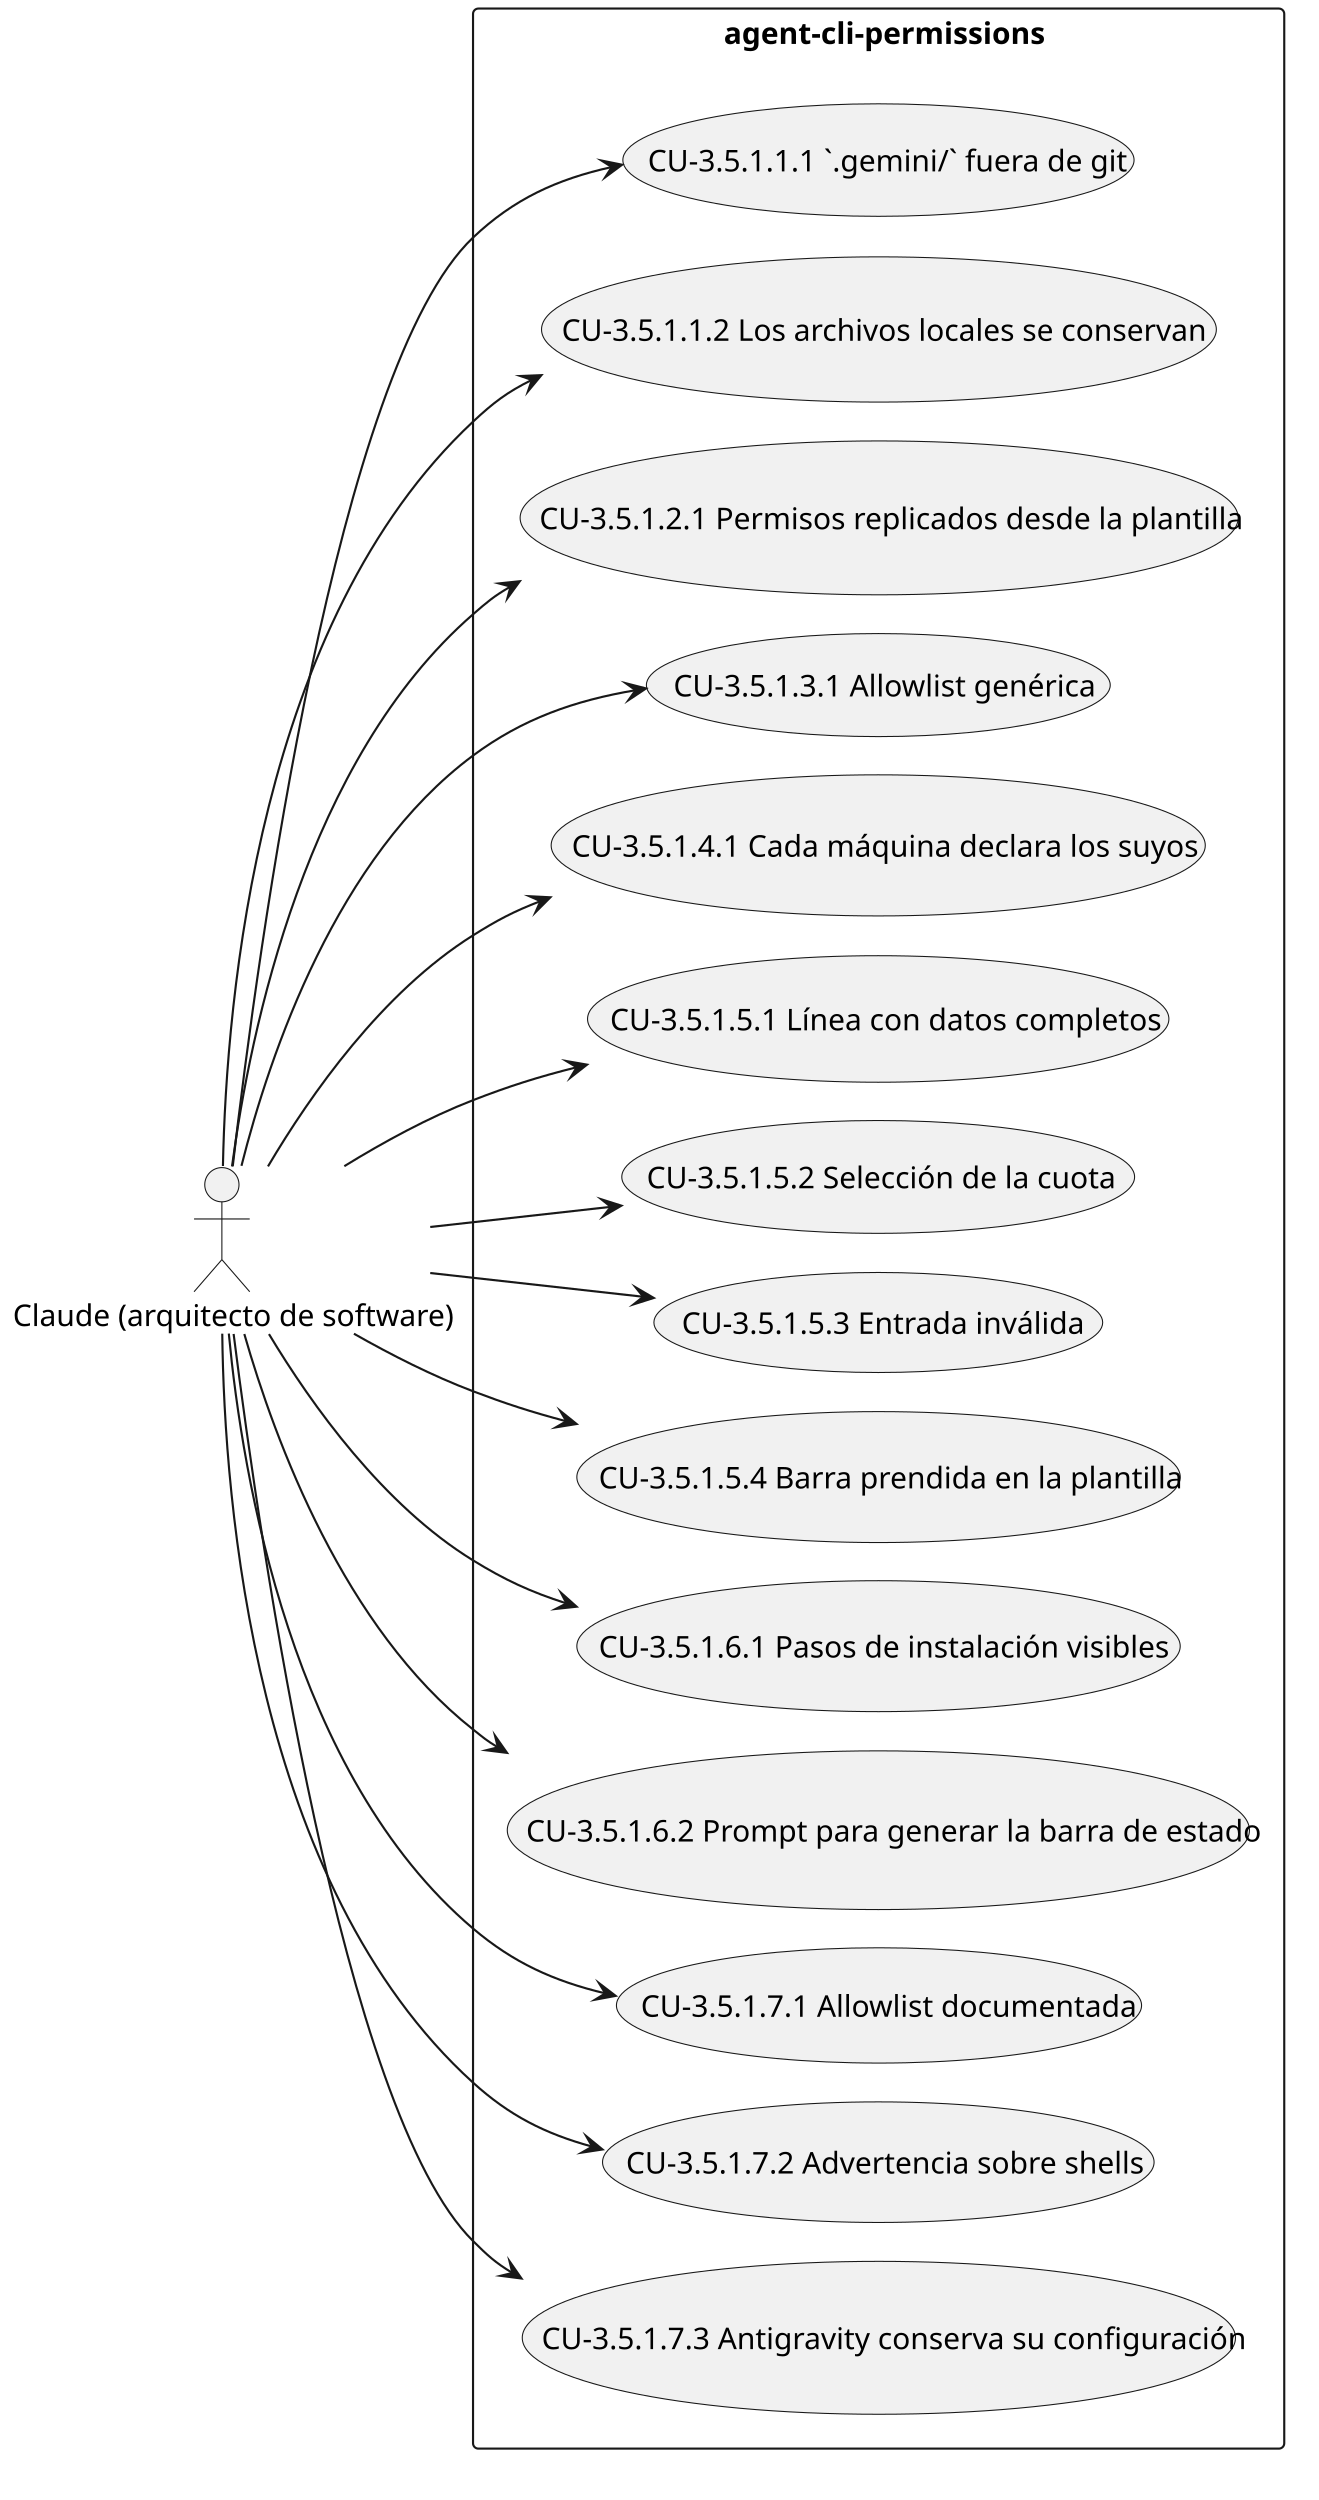
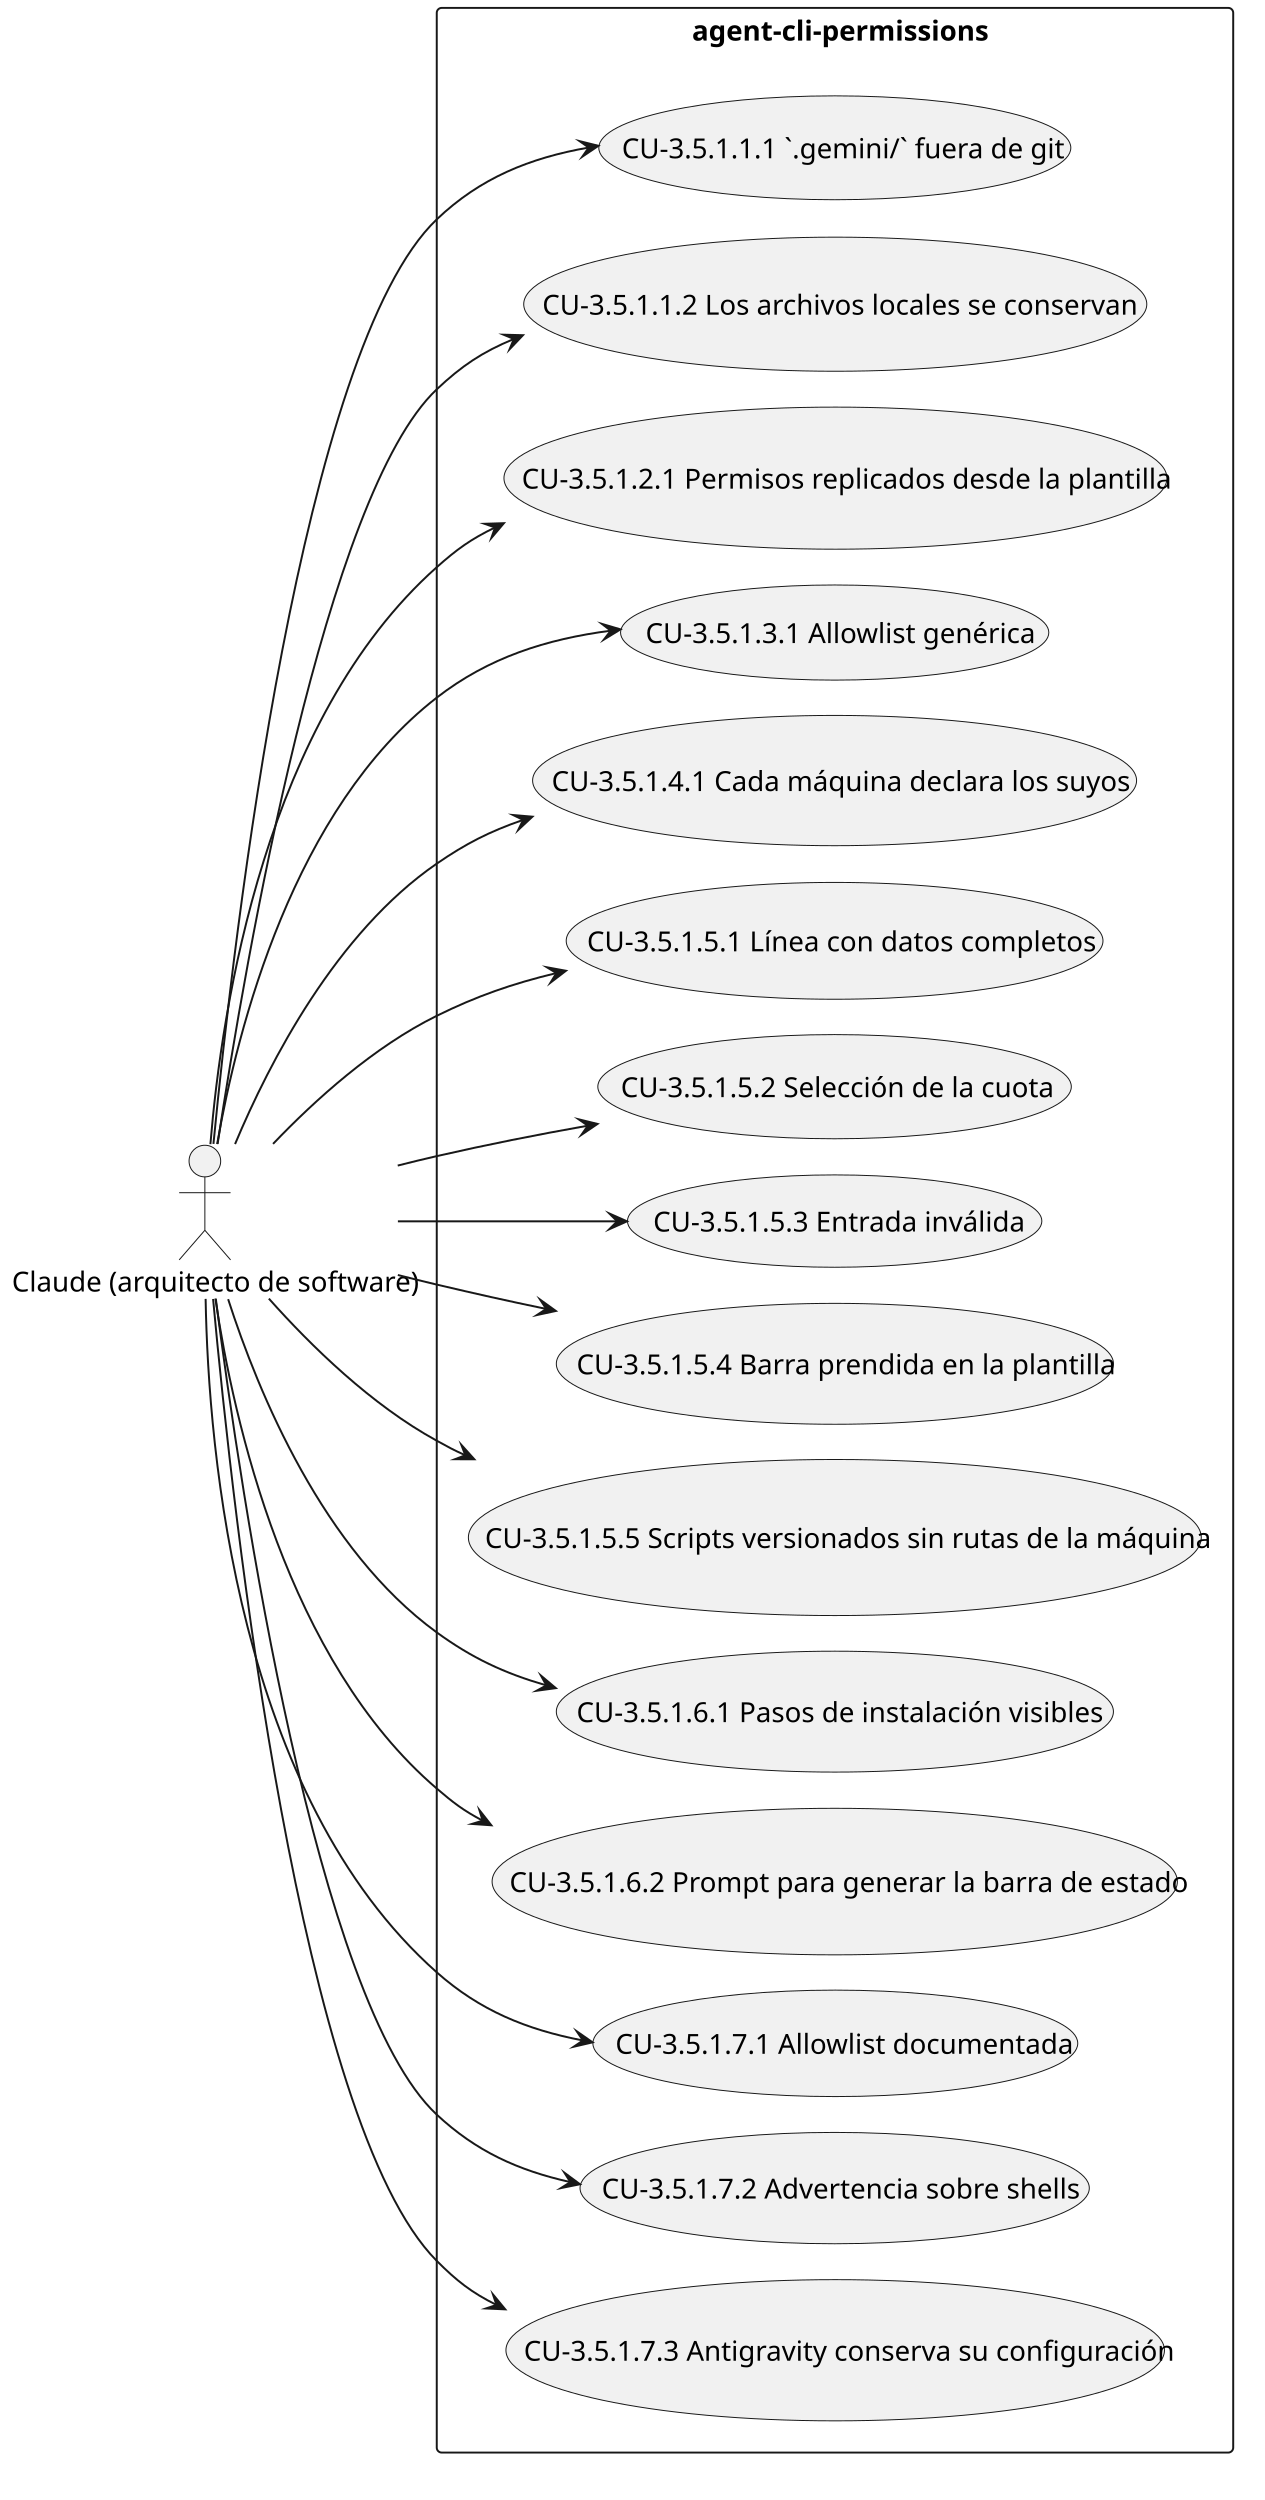
- <svg xmlns="http://www.w3.org/2000/svg" version="1.1" data-diagram-type="DESCRIPTION" style="width:616px;height:1168px;background:#FFFFFF;" width="616px" height="1168px" viewBox="0 0 616 1168" zoomAndPan="magnify" preserveAspectRatio="none" contentStyleType="text/css">
+ <svg xmlns="http://www.w3.org/2000/svg" version="1.1" data-diagram-type="DESCRIPTION" style="width:640px;height:1265px;background:#FFFFFF;" width="640px" height="1265px" viewBox="0 0 640 1265" zoomAndPan="magnify" preserveAspectRatio="none" contentStyleType="text/css">
  <defs />
  <g font-family="sans-serif" lengthAdjust="spacing">
    <g class="cluster" data-qualified-name="agent-cli-permissions" id="ent0002" data-source-line="4">
-       <rect x="221" y="4" width="379" height="1140" fill="none" style="stroke:#181818;stroke-width:1;" rx="2.5" ry="2.5" />
-       <text x="338.148" y="20.533" fill="#000" font-size="14" textLength="144.703" font-weight="700">agent-cli-permissions</text>
+       <rect x="221" y="4" width="403" height="1237" fill="none" style="stroke:#181818;stroke-width:1;" rx="2.5" ry="2.5" />
+       <text x="350.148" y="20.533" fill="#000" font-size="14" textLength="144.703" font-weight="700">agent-cli-permissions</text>
    </g>
    <g class="entity" data-qualified-name="A1" id="ent0001" data-source-line="3">
-       <ellipse cx="103.662" cy="553.5" rx="8" ry="8" fill="#F1F1F1" style="stroke:#181818;stroke-width:0.5;" />
-       <path d="M103.662,561.5 L103.662,588.5 M90.662,569.5 L116.662,569.5 M103.662,588.5 L90.662,603.5 M103.662,588.5 L116.662,603.5" style="stroke:#181818;stroke-width:0.5;" fill="none" />
-       <text x="6" y="619.533" fill="#000" font-size="14" textLength="195.323">Claude (arquitecto de software)</text>
+       <ellipse cx="103.662" cy="587.5" rx="8" ry="8" fill="#F1F1F1" style="stroke:#181818;stroke-width:0.5;" />
+       <path d="M103.662,595.5 L103.662,622.5 M90.662,603.5 L116.662,603.5 M103.662,622.5 L90.662,637.5 M103.662,622.5 L116.662,637.5" style="stroke:#181818;stroke-width:0.5;" fill="none" />
+       <text x="6" y="653.533" fill="#000" font-size="14" textLength="195.323">Claude (arquitecto de software)</text>
    </g>
    <g class="entity" data-qualified-name="agent-cli-permissions.UC_3_5_1_1_1" id="ent0003" data-source-line="5">
-       <ellipse cx="410.417" cy="74.783" rx="119.417" ry="26.283" fill="#F1F1F1" style="stroke:#181818;stroke-width:0.5;" />
-       <text x="302.645" y="80.088" fill="#000" font-size="14" textLength="215.544">CU-3.5.1.1.1 `.gemini/` fuera de git</text>
+       <ellipse cx="422.417" cy="74.783" rx="119.417" ry="26.283" fill="#F1F1F1" style="stroke:#181818;stroke-width:0.5;" />
+       <text x="314.645" y="80.088" fill="#000" font-size="14" textLength="215.544">CU-3.5.1.1.1 `.gemini/` fuera de git</text>
    </g>
    <g class="entity" data-qualified-name="agent-cli-permissions.UC_3_5_1_1_2" id="ent0004" data-source-line="6">
-       <ellipse cx="410.639" cy="153.928" rx="157.639" ry="33.928" fill="#F1F1F1" style="stroke:#181818;stroke-width:0.5;" />
-       <text x="262.399" y="159.233" fill="#000" font-size="14" textLength="296.481">CU-3.5.1.1.2 Los archivos locales se conservan</text>
+       <ellipse cx="422.639" cy="153.928" rx="157.639" ry="33.928" fill="#F1F1F1" style="stroke:#181818;stroke-width:0.5;" />
+       <text x="274.399" y="159.233" fill="#000" font-size="14" textLength="296.481">CU-3.5.1.1.2 Los archivos locales se conservan</text>
    </g>
    <g class="entity" data-qualified-name="agent-cli-permissions.UC_3_5_1_2_1" id="ent0005" data-source-line="7">
-       <ellipse cx="410.739" cy="241.948" rx="167.739" ry="35.948" fill="#F1F1F1" style="stroke:#181818;stroke-width:0.5;" />
-       <text x="251.991" y="247.252" fill="#000" font-size="14" textLength="317.495">CU-3.5.1.2.1 Permisos replicados desde la plantilla</text>
+       <ellipse cx="422.739" cy="241.948" rx="167.739" ry="35.948" fill="#F1F1F1" style="stroke:#181818;stroke-width:0.5;" />
+       <text x="263.991" y="247.252" fill="#000" font-size="14" textLength="317.495">CU-3.5.1.2.1 Permisos replicados desde la plantilla</text>
    </g>
    <g class="entity" data-qualified-name="agent-cli-permissions.UC_3_5_1_3_1" id="ent0006" data-source-line="8">
-       <ellipse cx="410.349" cy="320.07" rx="108.349" ry="24.07" fill="#F1F1F1" style="stroke:#181818;stroke-width:0.5;" />
-       <text x="314.639" y="325.375" fill="#000" font-size="14" textLength="191.42">CU-3.5.1.3.1 Allowlist genérica</text>
+       <ellipse cx="422.349" cy="320.07" rx="108.349" ry="24.07" fill="#F1F1F1" style="stroke:#181818;stroke-width:0.5;" />
+       <text x="326.639" y="325.375" fill="#000" font-size="14" textLength="191.42">CU-3.5.1.3.1 Allowlist genérica</text>
    </g>
    <g class="entity" data-qualified-name="agent-cli-permissions.UC_3_5_1_4_1" id="ent0007" data-source-line="9">
-       <ellipse cx="410.304" cy="394.961" rx="152.804" ry="32.961" fill="#F1F1F1" style="stroke:#181818;stroke-width:0.5;" />
-       <text x="267.115" y="400.265" fill="#000" font-size="14" textLength="286.378">CU-3.5.1.4.1 Cada máquina declara los suyos</text>
+       <ellipse cx="422.304" cy="394.961" rx="152.804" ry="32.961" fill="#F1F1F1" style="stroke:#181818;stroke-width:0.5;" />
+       <text x="279.115" y="400.265" fill="#000" font-size="14" textLength="286.378">CU-3.5.1.4.1 Cada máquina declara los suyos</text>
    </g>
    <g class="entity" data-qualified-name="agent-cli-permissions.UC_3_5_1_5_1" id="ent0008" data-source-line="10">
-       <ellipse cx="410.305" cy="476.061" rx="135.805" ry="29.561" fill="#F1F1F1" style="stroke:#181818;stroke-width:0.5;" />
-       <text x="285.009" y="481.366" fill="#000" font-size="14" textLength="250.592">CU-3.5.1.5.1 Línea con datos completos</text>
+       <ellipse cx="422.305" cy="476.061" rx="135.805" ry="29.561" fill="#F1F1F1" style="stroke:#181818;stroke-width:0.5;" />
+       <text x="297.009" y="481.366" fill="#000" font-size="14" textLength="250.592">CU-3.5.1.5.1 Línea con datos completos</text>
    </g>
    <g class="entity" data-qualified-name="agent-cli-permissions.UC_3_5_1_5_2" id="ent0009" data-source-line="11">
-       <ellipse cx="410.29" cy="549.858" rx="119.79" ry="26.358" fill="#F1F1F1" style="stroke:#181818;stroke-width:0.5;" />
-       <text x="302.115" y="555.163" fill="#000" font-size="14" textLength="216.351">CU-3.5.1.5.2 Selección de la cuota</text>
+       <ellipse cx="422.29" cy="549.858" rx="119.79" ry="26.358" fill="#F1F1F1" style="stroke:#181818;stroke-width:0.5;" />
+       <text x="314.115" y="555.163" fill="#000" font-size="14" textLength="216.351">CU-3.5.1.5.2 Selección de la cuota</text>
    </g>
    <g class="entity" data-qualified-name="agent-cli-permissions.UC_3_5_1_5_3" id="ent0010" data-source-line="12">
-       <ellipse cx="410.338" cy="617.868" rx="104.838" ry="23.368" fill="#F1F1F1" style="stroke:#181818;stroke-width:0.5;" />
-       <text x="318.507" y="623.172" fill="#000" font-size="14" textLength="183.661">CU-3.5.1.5.3 Entrada inválida</text>
+       <ellipse cx="422.338" cy="617.868" rx="104.838" ry="23.368" fill="#F1F1F1" style="stroke:#181818;stroke-width:0.5;" />
+       <text x="330.507" y="623.172" fill="#000" font-size="14" textLength="183.661">CU-3.5.1.5.3 Entrada inválida</text>
    </g>
    <g class="entity" data-qualified-name="agent-cli-permissions.UC_3_5_1_5_4" id="ent0011" data-source-line="13">
-       <ellipse cx="410.457" cy="690.091" rx="140.957" ry="30.591" fill="#F1F1F1" style="stroke:#181818;stroke-width:0.5;" />
-       <text x="279.713" y="695.396" fill="#000" font-size="14" textLength="261.488">CU-3.5.1.5.4 Barra prendida en la plantilla</text>
+       <ellipse cx="422.457" cy="690.091" rx="140.957" ry="30.591" fill="#F1F1F1" style="stroke:#181818;stroke-width:0.5;" />
+       <text x="291.713" y="695.396" fill="#000" font-size="14" textLength="261.488">CU-3.5.1.5.4 Barra prendida en la plantilla</text>
    </g>
-     <g class="entity" data-qualified-name="agent-cli-permissions.UC_3_5_1_6_1" id="ent0012" data-source-line="14">
-       <ellipse cx="410.447" cy="769.089" rx="140.947" ry="30.589" fill="#F1F1F1" style="stroke:#181818;stroke-width:0.5;" />
-       <text x="279.713" y="774.394" fill="#000" font-size="14" textLength="261.468">CU-3.5.1.6.1 Pasos de instalación visibles</text>
+     <g class="entity" data-qualified-name="agent-cli-permissions.UC_3_5_1_5_5" id="ent0012" data-source-line="14">
+       <ellipse cx="422.425" cy="777.985" rx="185.425" ry="39.485" fill="#F1F1F1" style="stroke:#181818;stroke-width:0.5;" />
+       <text x="245.392" y="783.29" fill="#000" font-size="14" textLength="354.067">CU-3.5.1.5.5 Scripts versionados sin rutas de la máquina</text>
    </g>
-     <g class="entity" data-qualified-name="agent-cli-permissions.UC_3_5_1_6_2" id="ent0013" data-source-line="15">
-       <ellipse cx="410.378" cy="855.076" rx="173.378" ry="37.076" fill="#F1F1F1" style="stroke:#181818;stroke-width:0.5;" />
-       <text x="245.786" y="860.38" fill="#000" font-size="14" textLength="329.185">CU-3.5.1.6.2 Prompt para generar la barra de estado</text>
+     <g class="entity" data-qualified-name="agent-cli-permissions.UC_3_5_1_6_1" id="ent0013" data-source-line="15">
+       <ellipse cx="422.447" cy="866.089" rx="140.947" ry="30.589" fill="#F1F1F1" style="stroke:#181818;stroke-width:0.5;" />
+       <text x="291.713" y="871.394" fill="#000" font-size="14" textLength="261.468">CU-3.5.1.6.1 Pasos de instalación visibles</text>
    </g>
-     <g class="entity" data-qualified-name="agent-cli-permissions.UC_3_5_1_7_1" id="ent0014" data-source-line="16">
-       <ellipse cx="410.671" cy="936.934" rx="122.671" ry="26.934" fill="#F1F1F1" style="stroke:#181818;stroke-width:0.5;" />
-       <text x="299.392" y="942.239" fill="#000" font-size="14" textLength="222.558">CU-3.5.1.7.1 Allowlist documentada</text>
+     <g class="entity" data-qualified-name="agent-cli-permissions.UC_3_5_1_6_2" id="ent0014" data-source-line="16">
+       <ellipse cx="422.378" cy="952.076" rx="173.378" ry="37.076" fill="#F1F1F1" style="stroke:#181818;stroke-width:0.5;" />
+       <text x="257.786" y="957.38" fill="#000" font-size="14" textLength="329.185">CU-3.5.1.6.2 Prompt para generar la barra de estado</text>
    </g>
-     <g class="entity" data-qualified-name="agent-cli-permissions.UC_3_5_1_7_2" id="ent0015" data-source-line="17">
-       <ellipse cx="410.344" cy="1010.169" rx="128.844" ry="28.169" fill="#F1F1F1" style="stroke:#181818;stroke-width:0.5;" />
-       <text x="292.451" y="1015.473" fill="#000" font-size="14" textLength="235.785">CU-3.5.1.7.2 Advertencia sobre shells</text>
+     <g class="entity" data-qualified-name="agent-cli-permissions.UC_3_5_1_7_1" id="ent0015" data-source-line="17">
+       <ellipse cx="422.671" cy="1033.934" rx="122.671" ry="26.934" fill="#F1F1F1" style="stroke:#181818;stroke-width:0.5;" />
+       <text x="311.392" y="1039.239" fill="#000" font-size="14" textLength="222.558">CU-3.5.1.7.1 Allowlist documentada</text>
    </g>
-     <g class="entity" data-qualified-name="agent-cli-permissions.UC_3_5_1_7_3" id="ent0016" data-source-line="18">
-       <ellipse cx="410.613" cy="1092.223" rx="166.613" ry="35.723" fill="#F1F1F1" style="stroke:#181818;stroke-width:0.5;" />
-       <text x="253.034" y="1097.527" fill="#000" font-size="14" textLength="315.157">CU-3.5.1.7.3 Antigravity conserva su configuración</text>
+     <g class="entity" data-qualified-name="agent-cli-permissions.UC_3_5_1_7_2" id="ent0016" data-source-line="18">
+       <ellipse cx="422.344" cy="1107.169" rx="128.844" ry="28.169" fill="#F1F1F1" style="stroke:#181818;stroke-width:0.5;" />
+       <text x="304.451" y="1112.473" fill="#000" font-size="14" textLength="235.785">CU-3.5.1.7.2 Advertencia sobre shells</text>
    </g>
-     <g class="link" data-entity-1="ent0001" data-entity-2="ent0003" id="lnk17" data-link-type="dependency">
-       <polygon points="290.67,76.962,281.017,75.008,285.789,78.046,282.751,82.818,290.67,76.962" fill="#181818" style="stroke:#181818;stroke-width:1;stroke-linejoin:miter;stroke-miterlimit:10;" />
-       <path d="M108.734,544.898 C120.608,442.662 157.57,171.167 221,111 C239.975,93.001 260.157,83.739 285.789,78.046" style="stroke:#181818;stroke-width:1;" fill="none" />
+     <g class="entity" data-qualified-name="agent-cli-permissions.UC_3_5_1_7_3" id="ent0017" data-source-line="19">
+       <ellipse cx="422.613" cy="1189.223" rx="166.613" ry="35.723" fill="#F1F1F1" style="stroke:#181818;stroke-width:0.5;" />
+       <text x="265.034" y="1194.527" fill="#000" font-size="14" textLength="315.157">CU-3.5.1.7.3 Antigravity conserva su configuración</text>
    </g>
-     <g class="link" data-entity-1="ent0001" data-entity-2="ent0004" id="lnk18" data-link-type="dependency">
-       <polygon points="252.959,175.272,243.118,175.68,248.478,177.49,246.667,182.849,252.959,175.272" fill="#181818" style="stroke:#181818;stroke-width:1;stroke-linejoin:miter;stroke-miterlimit:10;" />
-       <path d="M104.154,544.762 C105.716,466.504 120.884,290.517 221,197 C230.444,188.179 236.83,183.256 248.478,177.49" style="stroke:#181818;stroke-width:1;" fill="none" />
+     <g class="link" data-entity-1="ent0001" data-entity-2="ent0003" id="lnk18" data-link-type="dependency">
+       <polygon points="302.808,73.784,293.249,71.41,297.884,74.653,294.641,79.288,302.808,73.784" fill="#181818" style="stroke:#181818;stroke-width:1;stroke-linejoin:miter;stroke-miterlimit:10;" />
+       <path d="M108.004,578.821 C118.427,471.414 152.839,175.952 221,111 C243.018,90.018 267.947,79.94 297.884,74.653" style="stroke:#181818;stroke-width:1;" fill="none" />
    </g>
-     <g class="link" data-entity-1="ent0001" data-entity-2="ent0005" id="lnk19" data-link-type="dependency">
-       <polygon points="242.864,271.549,233.069,272.574,238.531,274.044,237.061,279.506,242.864,271.549" fill="#181818" style="stroke:#181818;stroke-width:1;stroke-linejoin:miter;stroke-miterlimit:10;" />
-       <path d="M108.395,544.945 C116.913,481.089 143.15,354.684 221,287 C227.729,281.15 230.751,278.524 238.531,274.044" style="stroke:#181818;stroke-width:1;" fill="none" />
+     <g class="link" data-entity-1="ent0001" data-entity-2="ent0004" id="lnk19" data-link-type="dependency">
+       <polygon points="264.622,169.608,254.776,169.353,260.002,171.519,257.835,176.745,264.622,169.608" fill="#181818" style="stroke:#181818;stroke-width:1;stroke-linejoin:miter;stroke-miterlimit:10;" />
+       <path d="M110.106,578.824 C124.357,484.743 164.859,249.939 221,197 C233.562,185.154 243.941,178.166 260.002,171.519" style="stroke:#181818;stroke-width:1;" fill="none" />
    </g>
-     <g class="link" data-entity-1="ent0001" data-entity-2="ent0006" id="lnk20" data-link-type="dependency">
-       <polygon points="301.86,321.634,292.319,319.191,296.93,322.468,293.653,327.079,301.86,321.634" fill="#181818" style="stroke:#181818;stroke-width:1;stroke-linejoin:miter;stroke-miterlimit:10;" />
-       <path d="M112.81,544.674 C126.085,492.15 157.342,400.248 221,353 C244.21,335.773 268.485,327.278 296.93,322.468" style="stroke:#181818;stroke-width:1;" fill="none" />
+     <g class="link" data-entity-1="ent0001" data-entity-2="ent0005" id="lnk20" data-link-type="dependency">
+       <polygon points="254.985,264.728,245.142,265.038,250.483,266.902,248.619,272.243,254.985,264.728" fill="#181818" style="stroke:#181818;stroke-width:1;stroke-linejoin:miter;stroke-miterlimit:10;" />
+       <path d="M106.463,578.95 C112.158,509.359 134.369,363.995 221,287 C231.133,277.994 238.172,272.844 250.483,266.902" style="stroke:#181818;stroke-width:1;" fill="none" />
    </g>
-     <g class="link" data-entity-1="ent0001" data-entity-2="ent0007" id="lnk21" data-link-type="dependency">
-       <polygon points="257.155,419.216,247.319,418.718,252.489,421.013,250.194,426.184,257.155,419.216" fill="#181818" style="stroke:#181818;stroke-width:1;stroke-linejoin:miter;stroke-miterlimit:10;" />
-       <path d="M125.205,544.942 C145.2,511.111 178.648,463.549 221,437 C232.221,429.966 239.801,425.9 252.489,421.013" style="stroke:#181818;stroke-width:1;" fill="none" />
+     <g class="link" data-entity-1="ent0001" data-entity-2="ent0006" id="lnk21" data-link-type="dependency">
+       <polygon points="313.98,318.464,304.534,315.677,309.023,319.119,305.582,323.608,313.98,318.464" fill="#181818" style="stroke:#181818;stroke-width:1;stroke-linejoin:miter;stroke-miterlimit:10;" />
+       <path d="M109.875,578.914 C120.183,519.961 148.536,409.224 221,353 C247.269,332.618 276.415,323.426 309.023,319.119" style="stroke:#181818;stroke-width:1;" fill="none" />
    </g>
-     <g class="link" data-entity-1="ent0001" data-entity-2="ent0008" id="lnk22" data-link-type="dependency">
-       <polygon points="274.269,497.402,264.565,495.715,269.42,498.62,266.515,503.474,274.269,497.402" fill="#181818" style="stroke:#181818;stroke-width:1;stroke-linejoin:miter;stroke-miterlimit:10;" />
-       <path d="M160.866,544.836 C179.346,533.466 200.431,521.978 221,514 C237.885,507.451 251.23,503.19 269.42,498.62" style="stroke:#181818;stroke-width:1;" fill="none" />
+     <g class="link" data-entity-1="ent0001" data-entity-2="ent0007" id="lnk22" data-link-type="dependency">
+       <polygon points="269.415,413.238,259.602,412.395,264.689,414.87,262.214,419.957,269.415,413.238" fill="#181818" style="stroke:#181818;stroke-width:1;stroke-linejoin:miter;stroke-miterlimit:10;" />
+       <path d="M118.941,578.897 C136.49,537.041 170.203,471.953 221,437 C235.649,426.92 247.498,420.807 264.689,414.87" style="stroke:#181818;stroke-width:1;" fill="none" />
    </g>
-     <g class="link" data-entity-1="ent0001" data-entity-2="ent0009" id="lnk23" data-link-type="dependency">
-       <polygon points="290.323,563.285,280.936,560.307,285.354,563.839,281.822,568.258,290.323,563.285" fill="#181818" style="stroke:#181818;stroke-width:1;stroke-linejoin:miter;stroke-miterlimit:10;" />
-       <path d="M201.004,573.242 C229.364,570.081 255.755,567.139 285.354,563.839" style="stroke:#181818;stroke-width:1;" fill="none" />
+     <g class="link" data-entity-1="ent0001" data-entity-2="ent0008" id="lnk23" data-link-type="dependency">
+       <polygon points="286.382,491.207,276.695,489.43,281.522,492.38,278.572,497.207,286.382,491.207" fill="#181818" style="stroke:#181818;stroke-width:1;stroke-linejoin:miter;stroke-miterlimit:10;" />
+       <path d="M138.163,578.803 C159.611,556.365 189.265,529.645 221,514 C241.258,504.013 258.999,497.816 281.522,492.38" style="stroke:#181818;stroke-width:1;" fill="none" />
    </g>
-     <g class="link" data-entity-1="ent0001" data-entity-2="ent0010" id="lnk24" data-link-type="dependency">
-       <polygon points="305.443,606.4,296.941,601.428,300.473,605.846,296.055,609.378,305.443,606.4" fill="#181818" style="stroke:#181818;stroke-width:1;stroke-linejoin:miter;stroke-miterlimit:10;" />
-       <path d="M201.004,594.758 C234.25,598.464 266.651,602.076 300.473,605.846" style="stroke:#181818;stroke-width:1;" fill="none" />
+     <g class="link" data-entity-1="ent0001" data-entity-2="ent0009" id="lnk24" data-link-type="dependency">
+       <polygon points="302.352,568.713,292.789,566.358,297.43,569.592,294.195,574.233,302.352,568.713" fill="#181818" style="stroke:#181818;stroke-width:1;stroke-linejoin:miter;stroke-miterlimit:10;" />
+       <path d="M201.248,589.776 C207.913,588.084 214.544,586.474 221,585 C247.181,579.024 270.567,574.39 297.43,569.592" style="stroke:#181818;stroke-width:1;" fill="none" />
    </g>
-     <g class="link" data-entity-1="ent0001" data-entity-2="ent0011" id="lnk25" data-link-type="dependency">
-       <polygon points="269.393,665.297,261.719,659.123,264.56,664.015,259.668,666.856,269.393,665.297" fill="#181818" style="stroke:#181818;stroke-width:1;stroke-linejoin:miter;stroke-miterlimit:10;" />
-       <path d="M165.357,623.114 C182.8,633.028 202.197,642.874 221,650 C236.407,655.839 248.03,659.63 264.56,664.015" style="stroke:#181818;stroke-width:1;" fill="none" />
+     <g class="link" data-entity-1="ent0001" data-entity-2="ent0010" id="lnk25" data-link-type="dependency">
+       <polygon points="317.274,618,308.274,614,312.274,618,308.274,622,317.274,618" fill="#181818" style="stroke:#181818;stroke-width:1;stroke-linejoin:miter;stroke-miterlimit:10;" />
+       <path d="M201.333,618 C238.022,618 274.933,618 312.274,618" style="stroke:#181818;stroke-width:1;" fill="none" />
    </g>
-     <g class="link" data-entity-1="ent0001" data-entity-2="ent0012" id="lnk26" data-link-type="dependency">
-       <polygon points="269.399,750.646,262.055,744.083,264.639,749.116,259.607,751.699,269.399,750.646" fill="#181818" style="stroke:#181818;stroke-width:1;stroke-linejoin:miter;stroke-miterlimit:10;" />
-       <path d="M125.662,623.285 C145.743,656.68 179.056,703.196 221,729 C235.817,738.115 247.632,743.648 264.639,749.116" style="stroke:#181818;stroke-width:1;" fill="none" />
+     <g class="link" data-entity-1="ent0001" data-entity-2="ent0011" id="lnk26" data-link-type="dependency">
+       <polygon points="281.273,663.347,273.281,657.59,276.378,662.324,271.645,665.421,281.273,663.347" fill="#181818" style="stroke:#181818;stroke-width:1;stroke-linejoin:miter;stroke-miterlimit:10;" />
+       <path d="M201.309,645.154 C207.96,646.846 214.571,648.478 221,650 C240.429,654.6 256.105,658.087 276.378,662.324" style="stroke:#181818;stroke-width:1;" fill="none" />
    </g>
-     <g class="link" data-entity-1="ent0001" data-entity-2="ent0013" id="lnk27" data-link-type="dependency">
-       <polygon points="236.899,818.942,231.249,810.874,232.614,816.364,227.125,817.729,236.899,818.942" fill="#181818" style="stroke:#181818;stroke-width:1;stroke-linejoin:miter;stroke-miterlimit:10;" />
-       <path d="M114.143,623.251 C128.629,673.763 160.94,760.634 221,808 C226.032,811.968 227.071,813.029 232.614,816.364" style="stroke:#181818;stroke-width:1;" fill="none" />
+     <g class="link" data-entity-1="ent0001" data-entity-2="ent0012" id="lnk27" data-link-type="dependency">
+       <polygon points="240.009,738.394,233.426,731.069,235.445,736.353,230.161,738.372,240.009,738.394" fill="#181818" style="stroke:#181818;stroke-width:1;stroke-linejoin:miter;stroke-miterlimit:10;" />
+       <path d="M136.039,657.093 C157.55,681.246 188.034,710.971 221,729 C227.131,732.353 228.926,733.438 235.445,736.353" style="stroke:#181818;stroke-width:1;" fill="none" />
    </g>
-     <g class="link" data-entity-1="ent0001" data-entity-2="ent0014" id="lnk28" data-link-type="dependency">
-       <polygon points="287.65,932.473,279.828,926.488,282.787,931.309,277.966,934.269,287.65,932.473" fill="#181818" style="stroke:#181818;stroke-width:1;stroke-linejoin:miter;stroke-miterlimit:10;" />
-       <path d="M106.9,623.041 C113.272,690.686 136.504,829.3 221,901 C239.799,916.952 258.617,925.526 282.787,931.309" style="stroke:#181818;stroke-width:1;" fill="none" />
+     <g class="link" data-entity-1="ent0001" data-entity-2="ent0013" id="lnk28" data-link-type="dependency">
+       <polygon points="281.252,854.196,273.722,847.848,276.45,852.803,271.494,855.531,281.252,854.196" fill="#181818" style="stroke:#181818;stroke-width:1;stroke-linejoin:miter;stroke-miterlimit:10;" />
+       <path d="M115.433,657.383 C130.812,705.097 163.584,784.262 221,826 C238.801,838.94 254.937,846.566 276.45,852.803" style="stroke:#181818;stroke-width:1;" fill="none" />
    </g>
-     <g class="link" data-entity-1="ent0001" data-entity-2="ent0015" id="lnk29" data-link-type="dependency">
-       <polygon points="281.495,1004.233,273.875,997.993,276.673,1002.91,271.757,1005.708,281.495,1004.233" fill="#181818" style="stroke:#181818;stroke-width:1;stroke-linejoin:miter;stroke-miterlimit:10;" />
-       <path d="M103.838,623.09 C104.776,701.91 118.795,880.273 221,973 C237.919,988.35 254.459,996.811 276.673,1002.91" style="stroke:#181818;stroke-width:1;" fill="none" />
+     <g class="link" data-entity-1="ent0001" data-entity-2="ent0014" id="lnk29" data-link-type="dependency">
+       <polygon points="248.625,923.599,242.55,915.846,244.208,921.255,238.8,922.913,248.625,923.599" fill="#181818" style="stroke:#181818;stroke-width:1;stroke-linejoin:miter;stroke-miterlimit:10;" />
+       <path d="M108.969,657.058 C118.23,719.245 145.408,840.325 221,905 C229.422,912.205 234.327,916.011 244.208,921.255" style="stroke:#181818;stroke-width:1;" fill="none" />
    </g>
-     <g class="link" data-entity-1="ent0001" data-entity-2="ent0016" id="lnk30" data-link-type="dependency">
-       <polygon points="243.65,1064.515,238.038,1056.421,239.378,1061.917,233.882,1063.257,243.65,1064.515" fill="#181818" style="stroke:#181818;stroke-width:1;stroke-linejoin:miter;stroke-miterlimit:10;" />
-       <path d="M109.146,623.22 C121.839,723.76 160.265,987 221,1047 C227.821,1053.739 231.188,1056.938 239.378,1061.917" style="stroke:#181818;stroke-width:1;" fill="none" />
+     <g class="link" data-entity-1="ent0001" data-entity-2="ent0015" id="lnk30" data-link-type="dependency">
+       <polygon points="299.867,1033.432,291.787,1027.801,294.957,1032.486,290.273,1035.657,299.867,1033.432" fill="#181818" style="stroke:#181818;stroke-width:1;stroke-linejoin:miter;stroke-miterlimit:10;" />
+       <path d="M104.044,657.238 C105.429,734.972 120.328,908.722 221,998 C242.763,1017.3 266.329,1026.968 294.957,1032.486" style="stroke:#181818;stroke-width:1;" fill="none" />
+     </g>
+     <g class="link" data-entity-1="ent0001" data-entity-2="ent0016" id="lnk31" data-link-type="dependency">
+       <polygon points="293.481,1105.235,285.572,1099.365,288.602,1104.143,283.825,1107.172,293.481,1105.235" fill="#181818" style="stroke:#181818;stroke-width:1;stroke-linejoin:miter;stroke-miterlimit:10;" />
+       <path d="M109.203,657.198 C121.904,756.334 160.105,1013.212 221,1070 C240.868,1088.528 261.966,1098.18 288.602,1104.143" style="stroke:#181818;stroke-width:1;" fill="none" />
+     </g>
+     <g class="link" data-entity-1="ent0001" data-entity-2="ent0017" id="lnk32" data-link-type="dependency">
+       <polygon points="255.676,1168.533,249.412,1160.933,251.203,1166.299,245.837,1168.089,255.676,1168.533" fill="#181818" style="stroke:#181818;stroke-width:1;stroke-linejoin:miter;stroke-miterlimit:10;" />
+       <path d="M107.823,657.285 C117.927,767.263 151.901,1074.706 221,1144 C231.076,1154.105 238.426,1159.916 251.203,1166.299" style="stroke:#181818;stroke-width:1;" fill="none" />
    </g>
  </g>
</svg>
